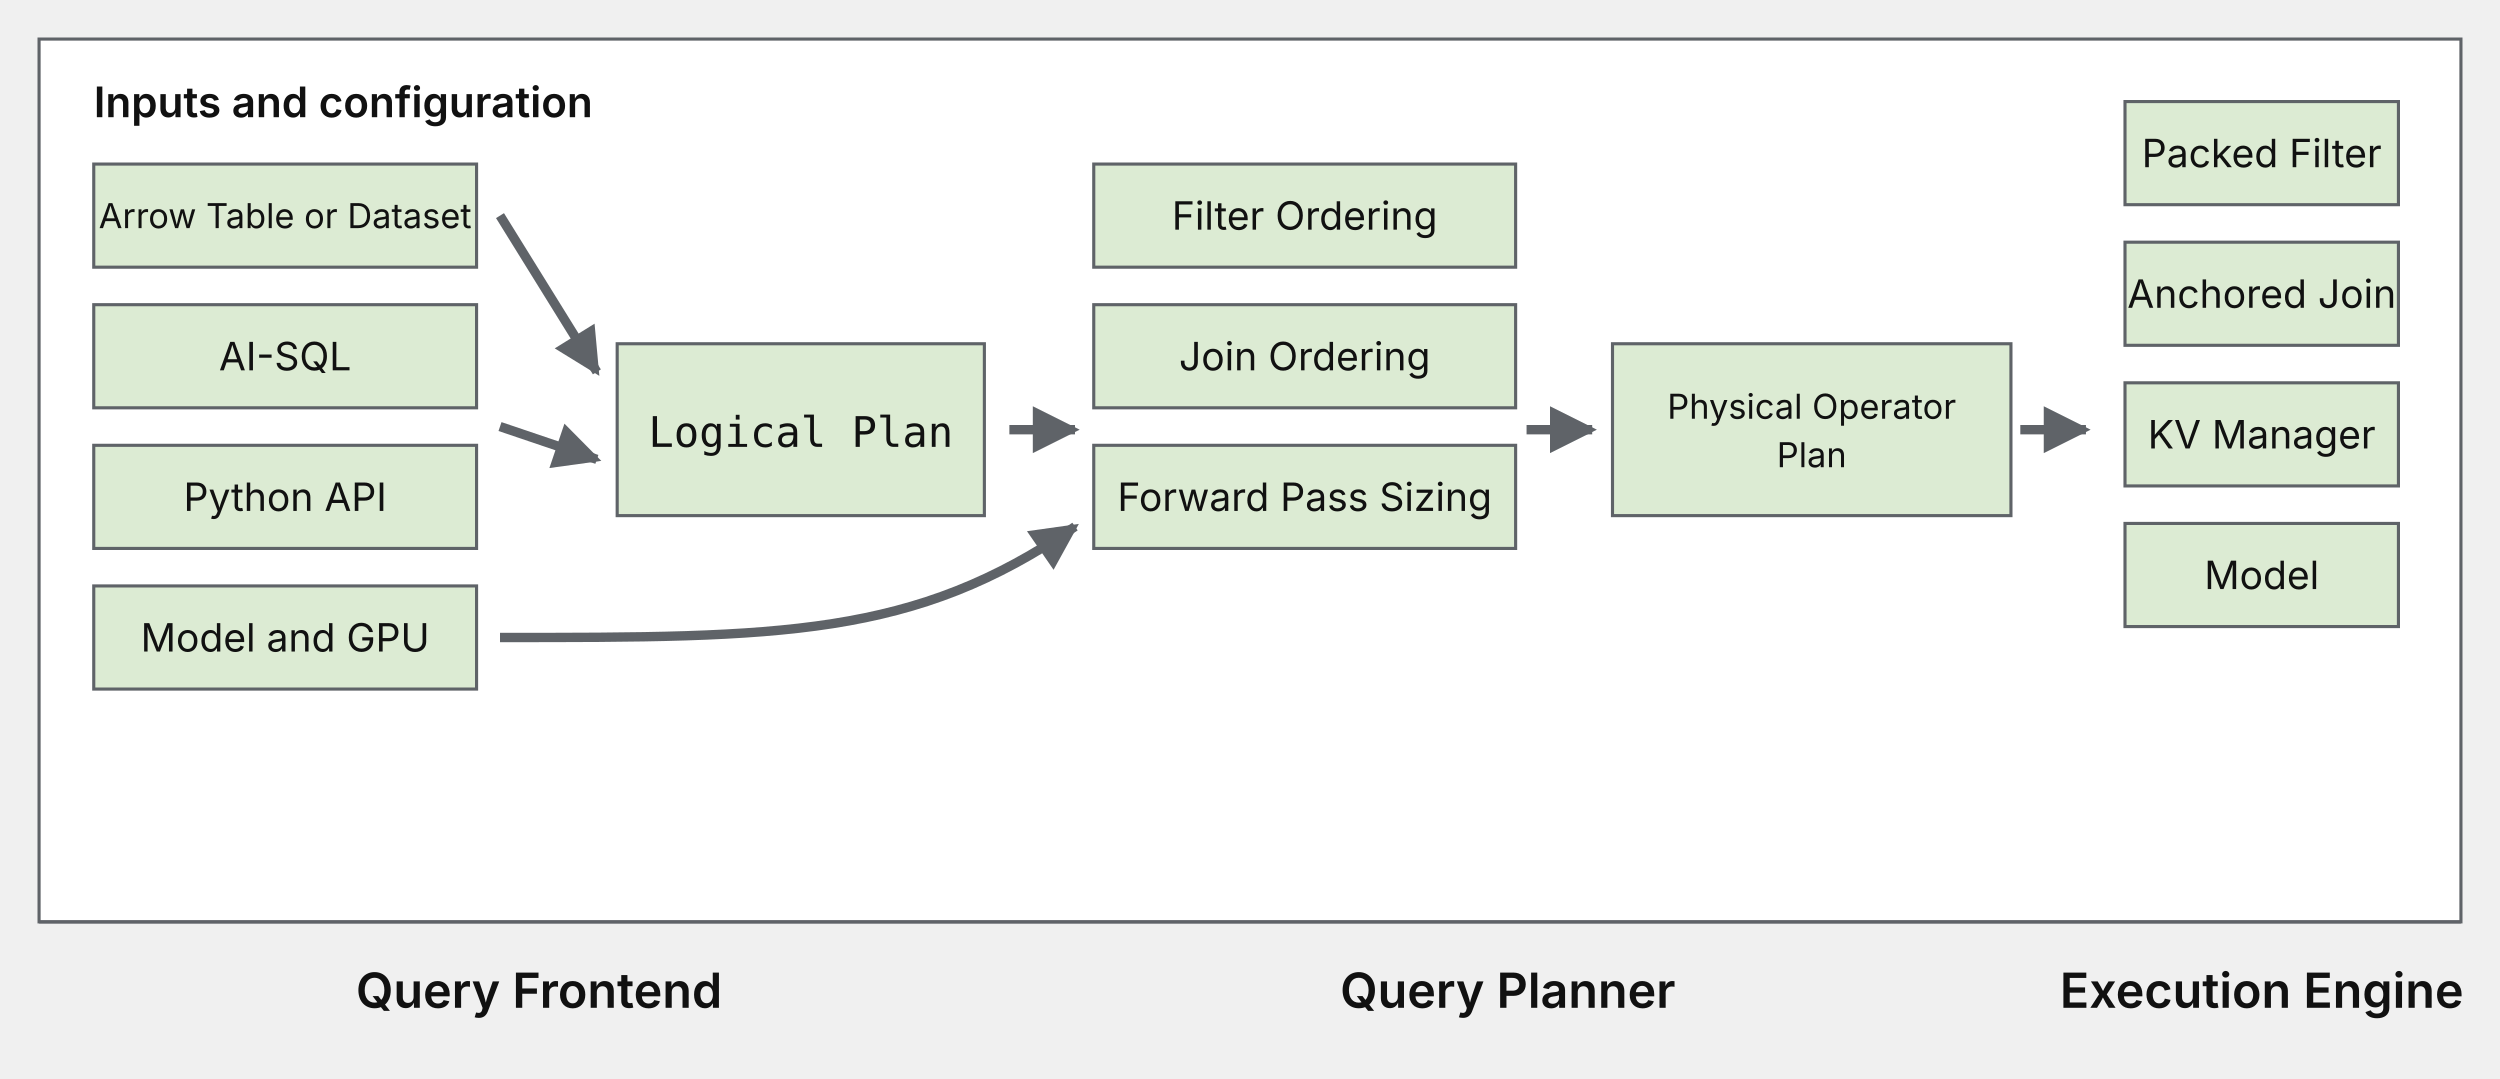
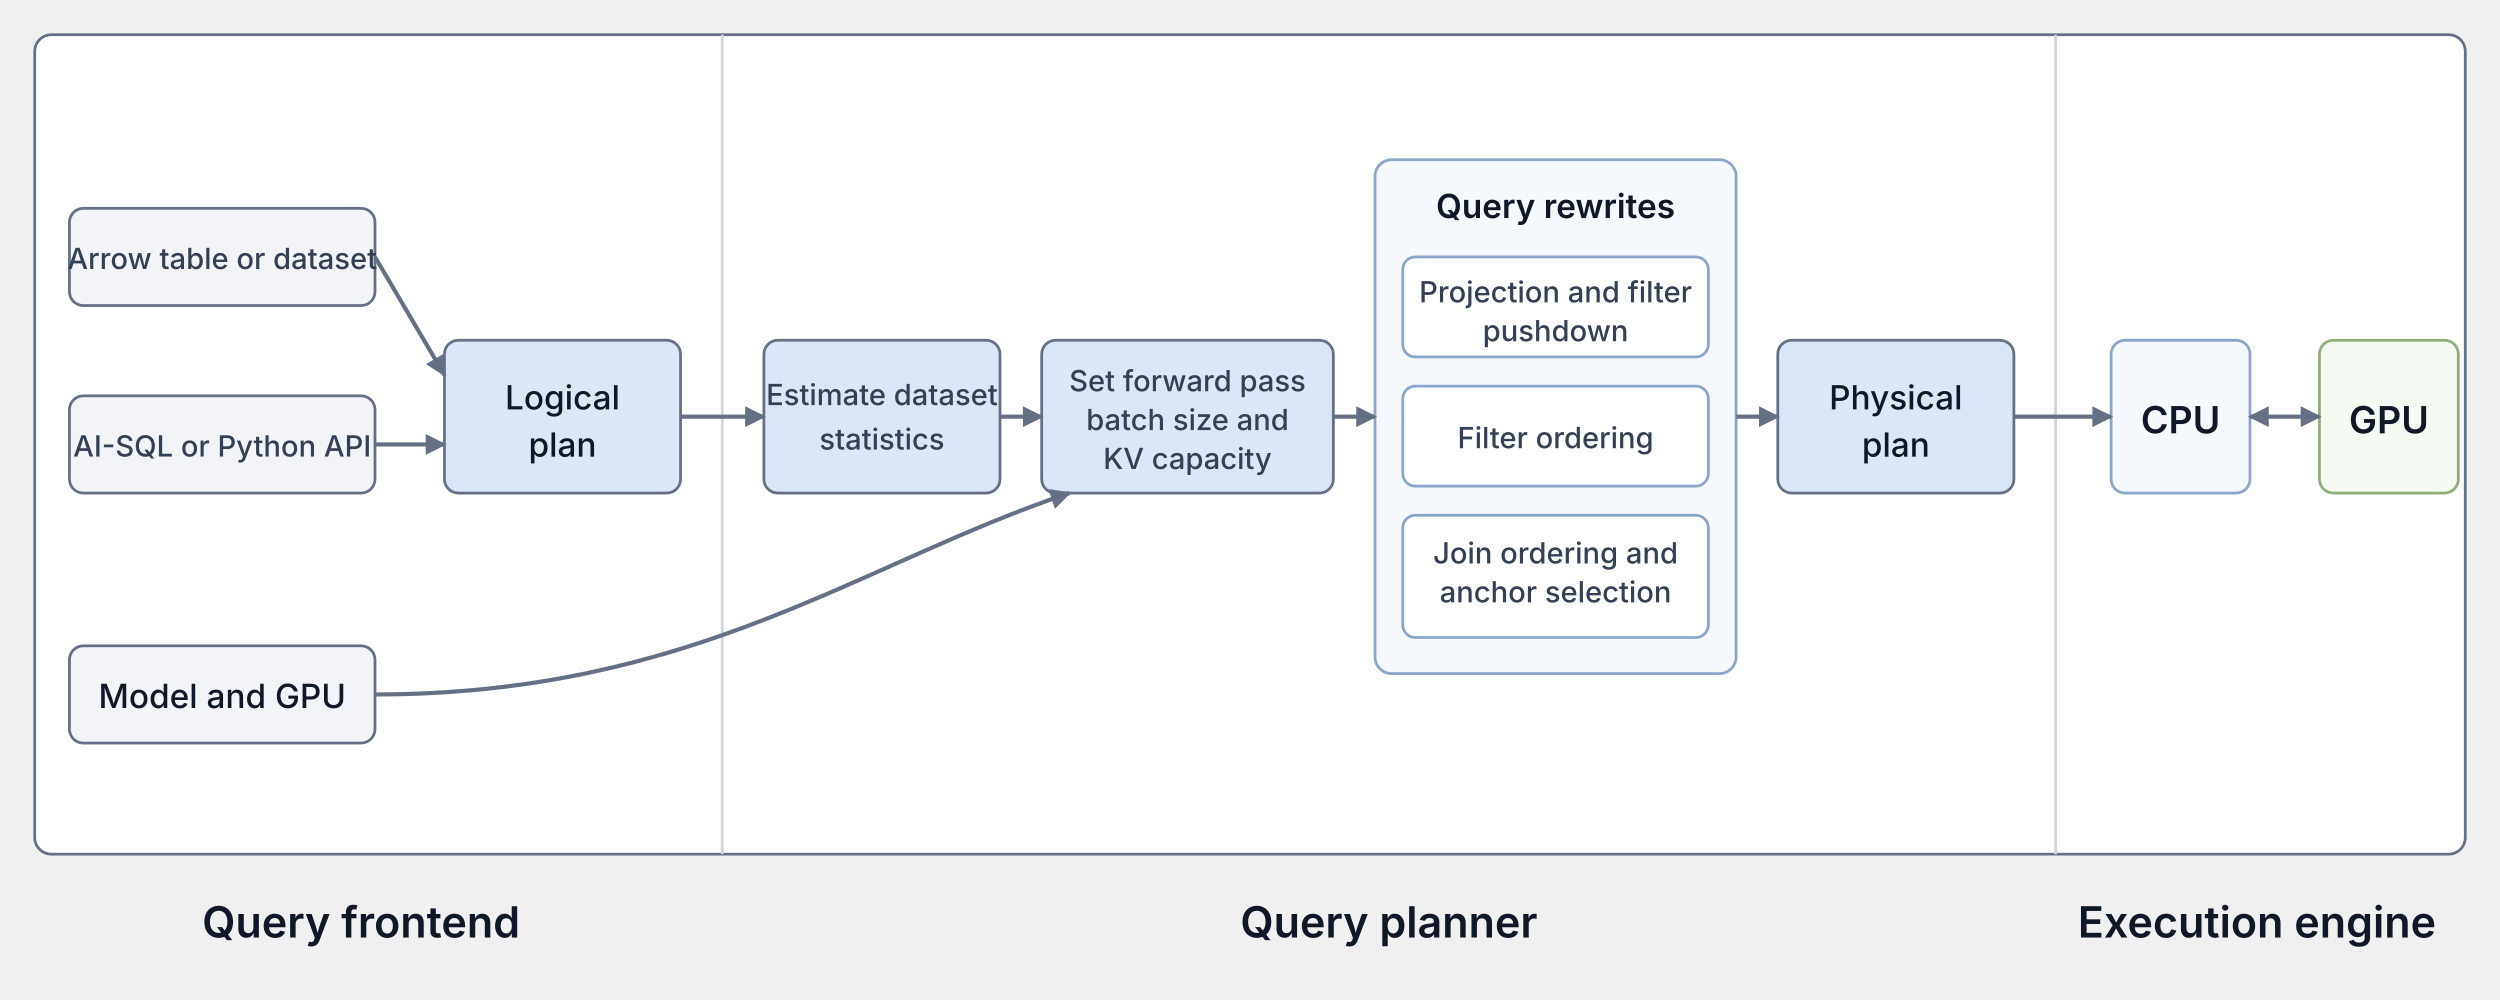
- <svg xmlns="http://www.w3.org/2000/svg" viewBox="0 0 1600 690" role="img" aria-labelledby="title desc">
+ <svg xmlns="http://www.w3.org/2000/svg" viewBox="0 0 1800 720" role="img" aria-labelledby="title desc">
  <defs>
    <marker id="arrow" viewBox="0 0 10 10" refX="9" refY="5" markerWidth="5" markerHeight="5" orient="auto">
-       <path d="M 0 0 L 10 5 L 0 10 z" fill="#5f6368" />
+       <path d="M 0 0 L 10 5 L 0 10 z" fill="#667085" />
+     </marker>
+     <marker id="arrow-both" viewBox="0 0 10 10" refX="9" refY="5" markerWidth="5" markerHeight="5" orient="auto-start-reverse">
+       <path d="M 0 0 L 10 5 L 0 10 z" fill="#667085" />
    </marker>
    <style>
-       .box { fill: #dcebd3; stroke: #5f6368; stroke-width: 2; }
-       .frame { fill: #ffffff; stroke: #5f6368; stroke-width: 2; }
-       .arrow { fill: none; stroke: #5f6368; stroke-width: 6; marker-end: url(#arrow); }
-       .heading { fill: #111111; font: 600 27px -apple-system, BlinkMacSystemFont, "Segoe UI", sans-serif; }
-       .label { fill: #111111; font: 400 25px -apple-system, BlinkMacSystemFont, "Segoe UI", sans-serif; text-anchor: middle; }
-       .compact-label { fill: #111111; font: 400 22px -apple-system, BlinkMacSystemFont, "Segoe UI", sans-serif; text-anchor: middle; }
-       .plan { fill: #111111; font: 400 27px ui-monospace, SFMono-Regular, Menlo, Consolas, monospace; text-anchor: middle; }
-       .section { fill: #111111; font: 600 31px -apple-system, BlinkMacSystemFont, "Segoe UI", sans-serif; text-anchor: middle; }
+       .frame { fill: #ffffff; stroke: #667085; stroke-width: 2; }
+       .input { fill: #f2f4f7; stroke: #667085; stroke-width: 2; }
+       .plan { fill: #dbe7f7; stroke: #667085; stroke-width: 2; }
+       .planner { fill: #dbe7f7; stroke: #667085; stroke-width: 2; }
+       .rewrite-group { fill: #f5f8fd; stroke: #8ba6c9; stroke-width: 2; }
+       .rewrite { fill: #ffffff; stroke: #8ba6c9; stroke-width: 2; }
+       .cpu { fill: #f5f8fd; stroke: #8ba6c9; stroke-width: 2; }
+       .gpu { fill: #f5faf2; stroke: #8fad7d; stroke-width: 2; }
+       .edge { fill: none; stroke: #667085; stroke-width: 3; marker-end: url(#arrow); }
+       .edge-both { fill: none; stroke: #667085; stroke-width: 3; marker-start: url(#arrow-both); marker-end: url(#arrow-both); }
+       .section { fill: #101828; font: 600 31px "Inter", -apple-system, BlinkMacSystemFont, "Segoe UI", sans-serif; text-anchor: middle; }
+       .label { fill: #101828; font: 500 24px "Inter", -apple-system, BlinkMacSystemFont, "Segoe UI", sans-serif; text-anchor: middle; dominant-baseline: middle; }
+       .small { fill: #344054; font: 500 21px "Inter", -apple-system, BlinkMacSystemFont, "Segoe UI", sans-serif; text-anchor: middle; dominant-baseline: middle; }
+       .group-title { fill: #101828; font: 600 24px "Inter", -apple-system, BlinkMacSystemFont, "Segoe UI", sans-serif; text-anchor: middle; }
+       .zone { fill: #101828; font: 600 27px "Inter", -apple-system, BlinkMacSystemFont, "Segoe UI", sans-serif; text-anchor: middle; dominant-baseline: middle; }
+       .divider { stroke: #d0d5dd; stroke-width: 2; }
    </style>
  </defs>
-   <rect class="frame" x="25" y="25" width="1550" height="565" />
+   <rect class="frame" x="25" y="25" width="1750" height="590" rx="12" />
+   <line class="divider" x1="520" y1="25" x2="520" y2="615" />
+   <line class="divider" x1="1480" y1="25" x2="1480" y2="615" />
  <g aria-label="Query frontend">
-     <text class="heading" x="60" y="75">Inputs and configuration</text>
-     <rect class="box" x="60" y="105" width="245" height="66" />
-     <text class="compact-label" x="182.5" y="146">Arrow Table or Dataset</text>
-     <rect class="box" x="60" y="195" width="245" height="66" />
-     <text class="label" x="182.5" y="237">AI-SQL</text>
-     <rect class="box" x="60" y="285" width="245" height="66" />
-     <text class="label" x="182.5" y="327">Python API</text>
-     <rect class="box" x="60" y="375" width="245" height="66" />
-     <text class="label" x="182.5" y="417">Model and GPU</text>
-     <path class="arrow" d="M 320 138 L 382 238" />
-     <path class="arrow" d="M 320 273 L 382 294" />
-     <path class="arrow" d="M 320 408 C 500 408, 585 408, 688 337" />
-     <rect class="box" x="395" y="220" width="235" height="110" />
-     <text class="plan" x="512.5" y="286">Logical Plan</text>
+     <rect class="input" x="50" y="150" width="220" height="70" rx="10" />
+     <text class="small" x="160" y="186">Arrow table or dataset</text>
+     <rect class="input" x="50" y="285" width="220" height="70" rx="10" />
+     <text class="small" x="160" y="321">AI-SQL or Python API</text>
+     <rect class="plan" x="320" y="245" width="170" height="110" rx="10" />
+     <text class="label" x="405" y="286">Logical</text>
+     <text class="label" x="405" y="320">plan</text>
+     <path class="edge" d="M 270 185 L 320 270" />
+     <path class="edge" d="M 270 320 L 320 320" />
+     <rect class="input" x="50" y="465" width="220" height="70" rx="10" />
+     <text class="label" x="160" y="501">Model and GPU</text>
  </g>
  <g aria-label="Query planner">
-     <path class="arrow" d="M 646 275 L 688 275" />
-     <rect class="box" x="700" y="105" width="270" height="66" />
-     <text class="label" x="835" y="147">Filter Ordering</text>
-     <rect class="box" x="700" y="195" width="270" height="66" />
-     <text class="label" x="835" y="237">Join Ordering</text>
-     <rect class="box" x="700" y="285" width="270" height="66" />
-     <text class="label" x="835" y="327">Forward Pass Sizing</text>
-     <path class="arrow" d="M 977 275 L 1019 275" />
-     <rect class="box" x="1032" y="220" width="255" height="110" />
-     <text class="compact-label" x="1159.5" y="268">Physical Operator</text>
-     <text class="compact-label" x="1159.5" y="299">Plan</text>
+     <rect class="planner" x="550" y="245" width="170" height="110" rx="10" />
+     <text class="small" x="635" y="284">Estimate dataset</text>
+     <text class="small" x="635" y="316">statistics</text>
+     <rect class="planner" x="750" y="245" width="210" height="110" rx="10" />
+     <text class="small" x="855" y="274">Set forward pass</text>
+     <text class="small" x="855" y="302">batch size and</text>
+     <text class="small" x="855" y="330">KV capacity</text>
+     <rect class="rewrite-group" x="990" y="115" width="260" height="370" rx="12" />
+     <text class="group-title" x="1120" y="157">Query rewrites</text>
+     <rect class="rewrite" x="1010" y="185" width="220" height="72" rx="9" />
+     <text class="small" x="1120" y="210">Projection and filter</text>
+     <text class="small" x="1120" y="238">pushdown</text>
+     <rect class="rewrite" x="1010" y="278" width="220" height="72" rx="9" />
+     <text class="small" x="1120" y="315">Filter ordering</text>
+     <rect class="rewrite" x="1010" y="371" width="220" height="88" rx="9" />
+     <text class="small" x="1120" y="398">Join ordering and</text>
+     <text class="small" x="1120" y="426">anchor selection</text>
+     <rect class="plan" x="1280" y="245" width="170" height="110" rx="10" />
+     <text class="label" x="1365" y="286">Physical</text>
+     <text class="label" x="1365" y="320">plan</text>
+     <path class="edge" d="M 490 300 L 550 300" />
+     <path class="edge" d="M 720 300 L 750 300" />
+     <path class="edge" d="M 960 300 L 990 300" />
+     <path class="edge" d="M 1250 300 L 1280 300" />
+     <path class="edge" d="M 270 500 C 500 500, 620 405, 770 355" />
  </g>
  <g aria-label="Execution engine">
-     <path class="arrow" d="M 1293 275 L 1335 275" />
-     <rect class="box" x="1360" y="65" width="175" height="66" />
-     <text class="label" x="1447.5" y="107">Packed Filter</text>
-     <rect class="box" x="1360" y="155" width="175" height="66" />
-     <text class="label" x="1447.5" y="197">Anchored Join</text>
-     <rect class="box" x="1360" y="245" width="175" height="66" />
-     <text class="label" x="1447.5" y="287">KV Manager</text>
-     <rect class="box" x="1360" y="335" width="175" height="66" />
-     <text class="label" x="1447.5" y="377">Model</text>
+     <rect class="cpu" x="1520" y="245" width="100" height="110" rx="10" />
+     <text class="zone" x="1570" y="302">CPU</text>
+     <rect class="gpu" x="1670" y="245" width="100" height="110" rx="10" />
+     <text class="zone" x="1720" y="302">GPU</text>
+     <path class="edge" d="M 1450 300 L 1520 300" />
+     <path class="edge-both" d="M 1620 300 L 1670 300" />
  </g>
-   <line x1="25" y1="590" x2="1575" y2="590" stroke="#5f6368" stroke-width="2" />
-   <text class="section" x="345" y="645">Query Frontend</text>
-   <text class="section" x="965" y="645">Query Planner</text>
-   <text class="section" x="1447.5" y="645">Execution Engine</text>
+   <text class="section" x="260" y="675">Query frontend</text>
+   <text class="section" x="1000" y="675">Query planner</text>
+   <text class="section" x="1625" y="675">Execution engine</text>
</svg>
